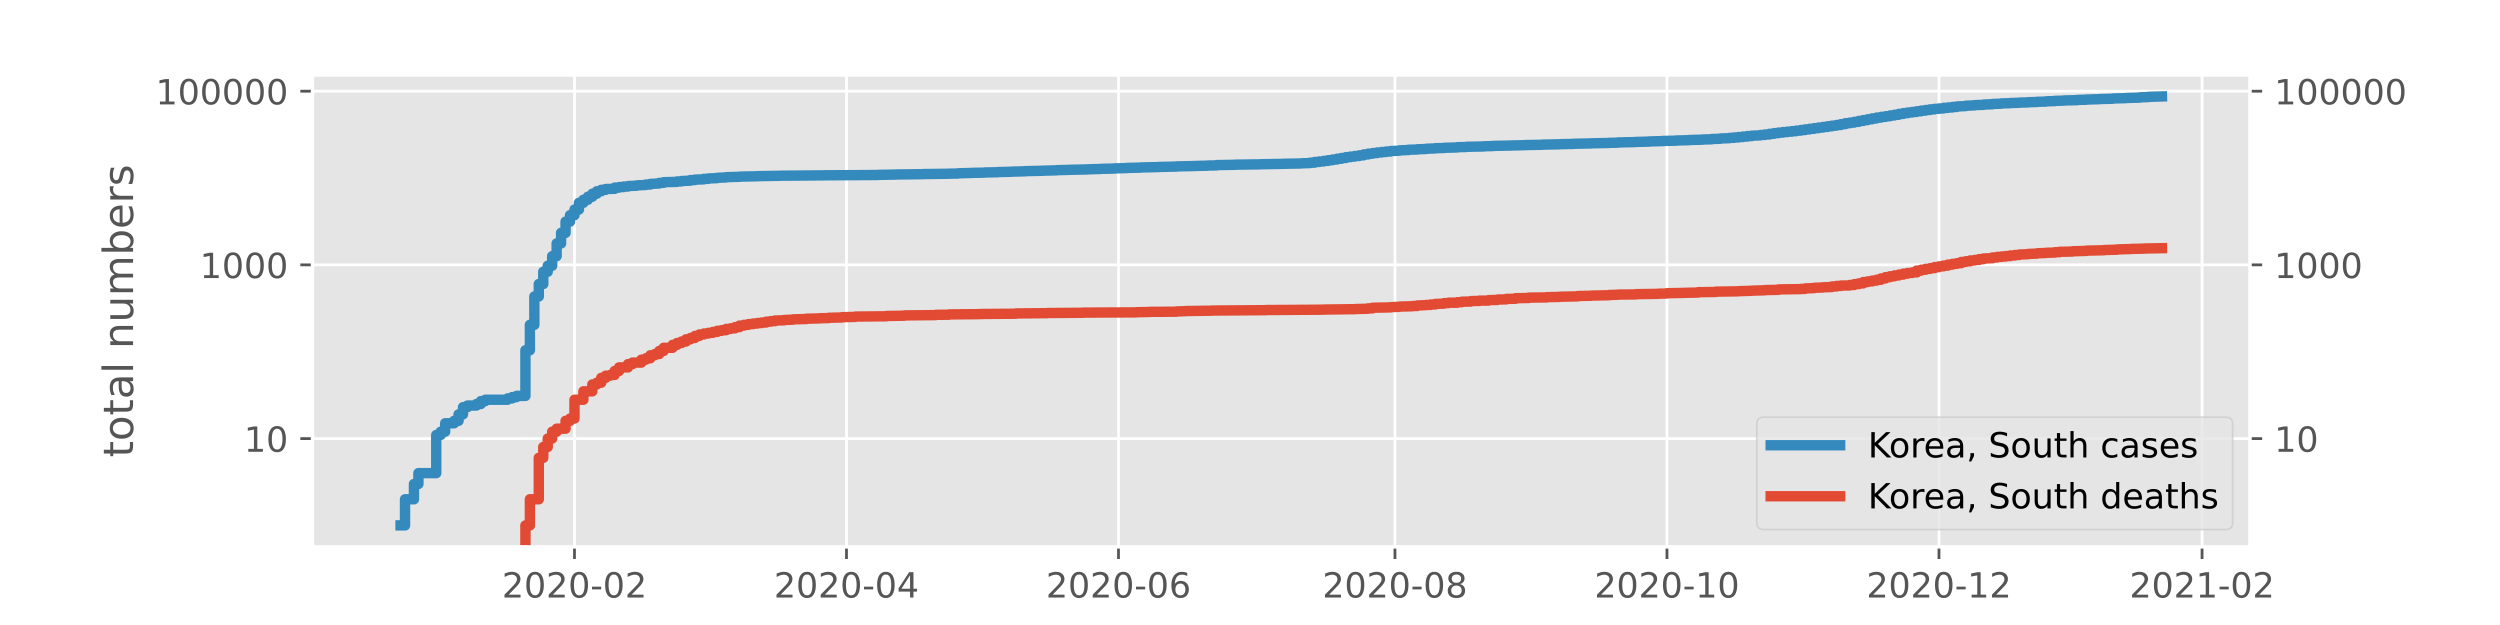
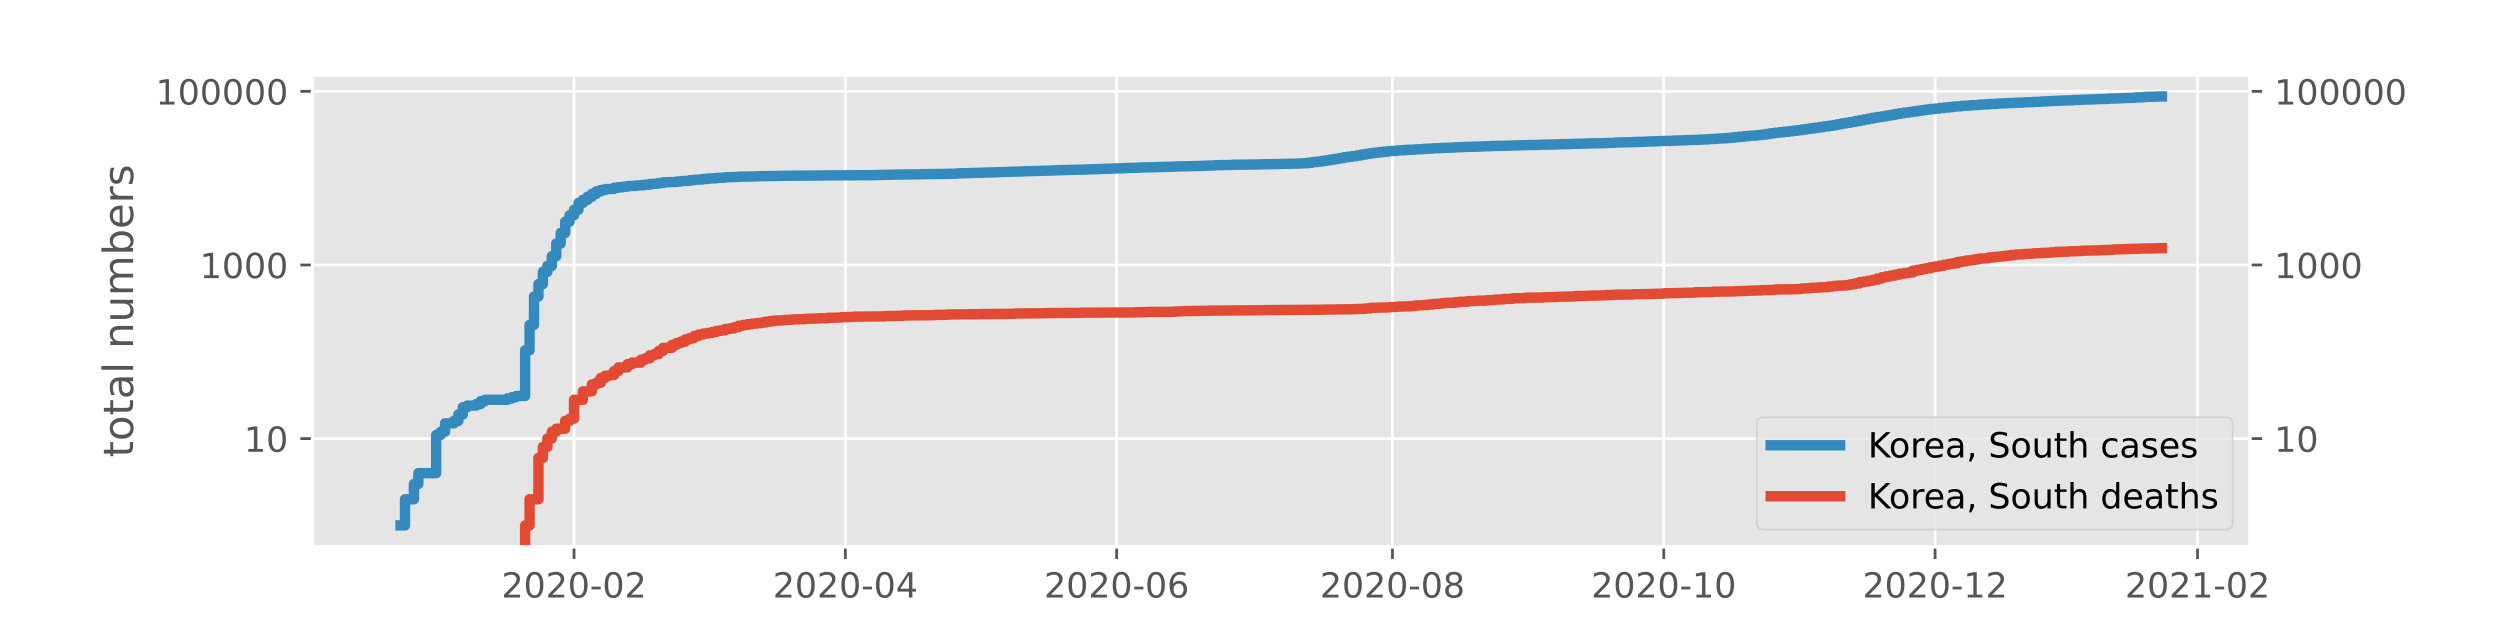
<svg xmlns="http://www.w3.org/2000/svg" xmlns:xlink="http://www.w3.org/1999/xlink" height="180pt" version="1.1" viewBox="0 0 720 180" width="720pt">
  <defs>
    <style type="text/css">*{stroke-linecap:butt;stroke-linejoin:round;}</style>
  </defs>
  <g id="figure_1">
    <g id="patch_1">
      <path d="M 0 180  L 720 180  L 720 0  L 0 0  z " style="fill:#ffffff;" />
    </g>
    <g id="axes_1">
      <g id="patch_2">
        <path d="M 90 157.5  L 648 157.5  L 648 21.6  L 90 21.6  z " style="fill:#e5e5e5;" />
      </g>
      <g id="matplotlib.axis_1">
        <g id="xtick_1">
          <g id="line2d_1">
-             <path clip-path="url(#p8176006a93)" d="M 165.449 157.5  L 165.449 21.6  " style="fill:none;stroke:#ffffff;stroke-linecap:square;stroke-width:0.8;" />
+             <path clip-path="url(#p81d8096152)" d="M 165.322 157.5  L 165.322 21.6  " style="fill:none;stroke:#ffffff;stroke-linecap:square;stroke-width:0.8;" />
          </g>
          <g id="line2d_2">
            <defs>
-               <path d="M 0 0  L 0 3.5  " id="m8efa2e7a7b" style="stroke:#555555;stroke-width:0.8;" />
+               <path d="M 0 0  L 0 3.5  " id="m64d05ae2a6" style="stroke:#555555;stroke-width:0.8;" />
            </defs>
            <g>
-               <use style="fill:#555555;stroke:#555555;stroke-width:0.8;" x="165.449" xlink:href="#m8efa2e7a7b" y="157.5" />
+               <use style="fill:#555555;stroke:#555555;stroke-width:0.8;" x="165.322" xlink:href="#m64d05ae2a6" y="157.5" />
            </g>
          </g>
          <g id="text_1">
-             <text style="fill:#555555;font-family:DejaVu Sans;font-size:10px;font-stretch:normal;font-style:normal;font-weight:normal;text-anchor:middle;" transform="rotate(-0, 165.4488, 172.0984)" x="165.449" y="172.098">2020-02</text>
+             <text style="fill:#555555;font-family:DejaVu Sans;font-size:10px;font-stretch:normal;font-style:normal;font-weight:normal;text-anchor:middle;" transform="rotate(-0, 165.3223, 172.0984)" x="165.322" y="172.098">2020-02</text>
          </g>
        </g>
        <g id="xtick_2">
          <g id="line2d_3">
-             <path clip-path="url(#p8176006a93)" d="M 243.787 157.5  L 243.787 21.6  " style="fill:none;stroke:#ffffff;stroke-linecap:square;stroke-width:0.8;" />
+             <path clip-path="url(#p81d8096152)" d="M 243.463 157.5  L 243.463 21.6  " style="fill:none;stroke:#ffffff;stroke-linecap:square;stroke-width:0.8;" />
          </g>
          <g id="line2d_4">
            <g>
-               <use style="fill:#555555;stroke:#555555;stroke-width:0.8;" x="243.787" xlink:href="#m8efa2e7a7b" y="157.5" />
+               <use style="fill:#555555;stroke:#555555;stroke-width:0.8;" x="243.463" xlink:href="#m64d05ae2a6" y="157.5" />
            </g>
          </g>
          <g id="text_2">
-             <text style="fill:#555555;font-family:DejaVu Sans;font-size:10px;font-stretch:normal;font-style:normal;font-weight:normal;text-anchor:middle;" transform="rotate(-0, 243.7871, 172.0984)" x="243.787" y="172.098">2020-04</text>
+             <text style="fill:#555555;font-family:DejaVu Sans;font-size:10px;font-stretch:normal;font-style:normal;font-weight:normal;text-anchor:middle;" transform="rotate(-0, 243.4628, 172.0984)" x="243.463" y="172.098">2020-04</text>
          </g>
        </g>
        <g id="xtick_3">
          <g id="line2d_5">
-             <path clip-path="url(#p8176006a93)" d="M 322.125 157.5  L 322.125 21.6  " style="fill:none;stroke:#ffffff;stroke-linecap:square;stroke-width:0.8;" />
+             <path clip-path="url(#p81d8096152)" d="M 321.603 157.5  L 321.603 21.6  " style="fill:none;stroke:#ffffff;stroke-linecap:square;stroke-width:0.8;" />
          </g>
          <g id="line2d_6">
            <g>
-               <use style="fill:#555555;stroke:#555555;stroke-width:0.8;" x="322.125" xlink:href="#m8efa2e7a7b" y="157.5" />
+               <use style="fill:#555555;stroke:#555555;stroke-width:0.8;" x="321.603" xlink:href="#m64d05ae2a6" y="157.5" />
            </g>
          </g>
          <g id="text_3">
-             <text style="fill:#555555;font-family:DejaVu Sans;font-size:10px;font-stretch:normal;font-style:normal;font-weight:normal;text-anchor:middle;" transform="rotate(-0, 322.1254, 172.0984)" x="322.125" y="172.098">2020-06</text>
+             <text style="fill:#555555;font-family:DejaVu Sans;font-size:10px;font-stretch:normal;font-style:normal;font-weight:normal;text-anchor:middle;" transform="rotate(-0, 321.6033, 172.0984)" x="321.603" y="172.098">2020-06</text>
          </g>
        </g>
        <g id="xtick_4">
          <g id="line2d_7">
-             <path clip-path="url(#p8176006a93)" d="M 401.748 157.5  L 401.748 21.6  " style="fill:none;stroke:#ffffff;stroke-linecap:square;stroke-width:0.8;" />
+             <path clip-path="url(#p81d8096152)" d="M 401.025 157.5  L 401.025 21.6  " style="fill:none;stroke:#ffffff;stroke-linecap:square;stroke-width:0.8;" />
          </g>
          <g id="line2d_8">
            <g>
-               <use style="fill:#555555;stroke:#555555;stroke-width:0.8;" x="401.748" xlink:href="#m8efa2e7a7b" y="157.5" />
+               <use style="fill:#555555;stroke:#555555;stroke-width:0.8;" x="401.025" xlink:href="#m64d05ae2a6" y="157.5" />
            </g>
          </g>
          <g id="text_4">
-             <text style="fill:#555555;font-family:DejaVu Sans;font-size:10px;font-stretch:normal;font-style:normal;font-weight:normal;text-anchor:middle;" transform="rotate(-0, 401.748, 172.0984)" x="401.748" y="172.098">2020-08</text>
+             <text style="fill:#555555;font-family:DejaVu Sans;font-size:10px;font-stretch:normal;font-style:normal;font-weight:normal;text-anchor:middle;" transform="rotate(-0, 401.0248, 172.0984)" x="401.025" y="172.098">2020-08</text>
          </g>
        </g>
        <g id="xtick_5">
          <g id="line2d_9">
-             <path clip-path="url(#p8176006a93)" d="M 480.086 157.5  L 480.086 21.6  " style="fill:none;stroke:#ffffff;stroke-linecap:square;stroke-width:0.8;" />
+             <path clip-path="url(#p81d8096152)" d="M 479.165 157.5  L 479.165 21.6  " style="fill:none;stroke:#ffffff;stroke-linecap:square;stroke-width:0.8;" />
          </g>
          <g id="line2d_10">
            <g>
-               <use style="fill:#555555;stroke:#555555;stroke-width:0.8;" x="480.086" xlink:href="#m8efa2e7a7b" y="157.5" />
+               <use style="fill:#555555;stroke:#555555;stroke-width:0.8;" x="479.165" xlink:href="#m64d05ae2a6" y="157.5" />
            </g>
          </g>
          <g id="text_5">
-             <text style="fill:#555555;font-family:DejaVu Sans;font-size:10px;font-stretch:normal;font-style:normal;font-weight:normal;text-anchor:middle;" transform="rotate(-0, 480.0863, 172.0984)" x="480.086" y="172.098">2020-10</text>
+             <text style="fill:#555555;font-family:DejaVu Sans;font-size:10px;font-stretch:normal;font-style:normal;font-weight:normal;text-anchor:middle;" transform="rotate(-0, 479.1653, 172.0984)" x="479.165" y="172.098">2020-10</text>
          </g>
        </g>
        <g id="xtick_6">
          <g id="line2d_11">
-             <path clip-path="url(#p8176006a93)" d="M 558.425 157.5  L 558.425 21.6  " style="fill:none;stroke:#ffffff;stroke-linecap:square;stroke-width:0.8;" />
+             <path clip-path="url(#p81d8096152)" d="M 557.306 157.5  L 557.306 21.6  " style="fill:none;stroke:#ffffff;stroke-linecap:square;stroke-width:0.8;" />
          </g>
          <g id="line2d_12">
            <g>
-               <use style="fill:#555555;stroke:#555555;stroke-width:0.8;" x="558.425" xlink:href="#m8efa2e7a7b" y="157.5" />
+               <use style="fill:#555555;stroke:#555555;stroke-width:0.8;" x="557.306" xlink:href="#m64d05ae2a6" y="157.5" />
            </g>
          </g>
          <g id="text_6">
-             <text style="fill:#555555;font-family:DejaVu Sans;font-size:10px;font-stretch:normal;font-style:normal;font-weight:normal;text-anchor:middle;" transform="rotate(-0, 558.4246, 172.0984)" x="558.425" y="172.098">2020-12</text>
+             <text style="fill:#555555;font-family:DejaVu Sans;font-size:10px;font-stretch:normal;font-style:normal;font-weight:normal;text-anchor:middle;" transform="rotate(-0, 557.3058, 172.0984)" x="557.306" y="172.098">2020-12</text>
          </g>
        </g>
        <g id="xtick_7">
          <g id="line2d_13">
-             <path clip-path="url(#p8176006a93)" d="M 634.194 157.5  L 634.194 21.6  " style="fill:none;stroke:#ffffff;stroke-linecap:square;stroke-width:0.8;" />
+             <path clip-path="url(#p81d8096152)" d="M 632.884 157.5  L 632.884 21.6  " style="fill:none;stroke:#ffffff;stroke-linecap:square;stroke-width:0.8;" />
          </g>
          <g id="line2d_14">
            <g>
-               <use style="fill:#555555;stroke:#555555;stroke-width:0.8;" x="634.194" xlink:href="#m8efa2e7a7b" y="157.5" />
+               <use style="fill:#555555;stroke:#555555;stroke-width:0.8;" x="632.884" xlink:href="#m64d05ae2a6" y="157.5" />
            </g>
          </g>
          <g id="text_7">
-             <text style="fill:#555555;font-family:DejaVu Sans;font-size:10px;font-stretch:normal;font-style:normal;font-weight:normal;text-anchor:middle;" transform="rotate(-0, 634.1945, 172.0984)" x="634.194" y="172.098">2021-02</text>
+             <text style="fill:#555555;font-family:DejaVu Sans;font-size:10px;font-stretch:normal;font-style:normal;font-weight:normal;text-anchor:middle;" transform="rotate(-0, 632.8843, 172.0984)" x="632.884" y="172.098">2021-02</text>
          </g>
        </g>
      </g>
      <g id="matplotlib.axis_2">
        <g id="ytick_1">
          <g id="line2d_15">
-             <path clip-path="url(#p8176006a93)" d="M 90 126.311  L 648 126.311  " style="fill:none;stroke:#ffffff;stroke-linecap:square;stroke-width:0.8;" />
+             <path clip-path="url(#p81d8096152)" d="M 90 126.319  L 648 126.319  " style="fill:none;stroke:#ffffff;stroke-linecap:square;stroke-width:0.8;" />
          </g>
          <g id="line2d_16">
            <defs>
-               <path d="M 0 0  L -3.5 0  " id="m5a91d5b892" style="stroke:#555555;stroke-width:0.8;" />
+               <path d="M 0 0  L -3.5 0  " id="mdc4ad5db5c" style="stroke:#555555;stroke-width:0.8;" />
            </defs>
            <g>
-               <use style="fill:#555555;stroke:#555555;stroke-width:0.8;" x="90" xlink:href="#m5a91d5b892" y="126.311" />
+               <use style="fill:#555555;stroke:#555555;stroke-width:0.8;" x="90" xlink:href="#mdc4ad5db5c" y="126.319" />
            </g>
          </g>
          <g id="line2d_17">
            <defs>
-               <path d="M 0 0  L 3.5 0  " id="m1393b24b00" style="stroke:#555555;stroke-width:0.8;" />
+               <path d="M 0 0  L 3.5 0  " id="mc5c2c032c7" style="stroke:#555555;stroke-width:0.8;" />
            </defs>
            <g>
-               <use style="fill:#555555;stroke:#555555;stroke-width:0.8;" x="648" xlink:href="#m1393b24b00" y="126.311" />
+               <use style="fill:#555555;stroke:#555555;stroke-width:0.8;" x="648" xlink:href="#mc5c2c032c7" y="126.319" />
            </g>
          </g>
          <g id="text_8">
-             <text style="fill:#555555;font-family:DejaVu Sans;font-size:10px;font-stretch:normal;font-style:normal;font-weight:normal;text-anchor:end;" transform="rotate(-0, 83, 130.1101)" x="83" y="130.11">10</text>
+             <text style="fill:#555555;font-family:DejaVu Sans;font-size:10px;font-stretch:normal;font-style:normal;font-weight:normal;text-anchor:end;" transform="rotate(-0, 83, 130.1185)" x="83" y="130.118">10</text>
          </g>
          <g id="text_9">
-             <text style="fill:#555555;font-family:DejaVu Sans;font-size:10px;font-stretch:normal;font-style:normal;font-weight:normal;text-anchor:start;" transform="rotate(-0, 655, 130.1101)" x="655" y="130.11">10</text>
+             <text style="fill:#555555;font-family:DejaVu Sans;font-size:10px;font-stretch:normal;font-style:normal;font-weight:normal;text-anchor:start;" transform="rotate(-0, 655, 130.1185)" x="655" y="130.118">10</text>
          </g>
        </g>
        <g id="ytick_2">
          <g id="line2d_18">
-             <path clip-path="url(#p8176006a93)" d="M 90 76.287  L 648 76.287  " style="fill:none;stroke:#ffffff;stroke-linecap:square;stroke-width:0.8;" />
+             <path clip-path="url(#p81d8096152)" d="M 90 76.312  L 648 76.312  " style="fill:none;stroke:#ffffff;stroke-linecap:square;stroke-width:0.8;" />
          </g>
          <g id="line2d_19">
            <g>
-               <use style="fill:#555555;stroke:#555555;stroke-width:0.8;" x="90" xlink:href="#m5a91d5b892" y="76.287" />
+               <use style="fill:#555555;stroke:#555555;stroke-width:0.8;" x="90" xlink:href="#mdc4ad5db5c" y="76.312" />
            </g>
          </g>
          <g id="line2d_20">
            <g>
-               <use style="fill:#555555;stroke:#555555;stroke-width:0.8;" x="648" xlink:href="#m1393b24b00" y="76.287" />
+               <use style="fill:#555555;stroke:#555555;stroke-width:0.8;" x="648" xlink:href="#mc5c2c032c7" y="76.312" />
            </g>
          </g>
          <g id="text_10">
-             <text style="fill:#555555;font-family:DejaVu Sans;font-size:10px;font-stretch:normal;font-style:normal;font-weight:normal;text-anchor:end;" transform="rotate(-0, 83, 80.08643)" x="83" y="80.086">1000</text>
+             <text style="fill:#555555;font-family:DejaVu Sans;font-size:10px;font-stretch:normal;font-style:normal;font-weight:normal;text-anchor:end;" transform="rotate(-0, 83, 80.11155)" x="83" y="80.112">1000</text>
          </g>
          <g id="text_11">
-             <text style="fill:#555555;font-family:DejaVu Sans;font-size:10px;font-stretch:normal;font-style:normal;font-weight:normal;text-anchor:start;" transform="rotate(-0, 655, 80.08643)" x="655" y="80.086">1000</text>
+             <text style="fill:#555555;font-family:DejaVu Sans;font-size:10px;font-stretch:normal;font-style:normal;font-weight:normal;text-anchor:start;" transform="rotate(-0, 655, 80.11155)" x="655" y="80.112">1000</text>
          </g>
        </g>
        <g id="ytick_3">
          <g id="line2d_21">
-             <path clip-path="url(#p8176006a93)" d="M 90 26.264  L 648 26.264  " style="fill:none;stroke:#ffffff;stroke-linecap:square;stroke-width:0.8;" />
+             <path clip-path="url(#p81d8096152)" d="M 90 26.305  L 648 26.305  " style="fill:none;stroke:#ffffff;stroke-linecap:square;stroke-width:0.8;" />
          </g>
          <g id="line2d_22">
            <g>
-               <use style="fill:#555555;stroke:#555555;stroke-width:0.8;" x="90" xlink:href="#m5a91d5b892" y="26.264" />
+               <use style="fill:#555555;stroke:#555555;stroke-width:0.8;" x="90" xlink:href="#mdc4ad5db5c" y="26.305" />
            </g>
          </g>
          <g id="line2d_23">
            <g>
-               <use style="fill:#555555;stroke:#555555;stroke-width:0.8;" x="648" xlink:href="#m1393b24b00" y="26.264" />
+               <use style="fill:#555555;stroke:#555555;stroke-width:0.8;" x="648" xlink:href="#mc5c2c032c7" y="26.305" />
            </g>
          </g>
          <g id="text_12">
-             <text style="fill:#555555;font-family:DejaVu Sans;font-size:10px;font-stretch:normal;font-style:normal;font-weight:normal;text-anchor:end;" transform="rotate(-0, 83, 30.06276)" x="83" y="30.063">100000</text>
+             <text style="fill:#555555;font-family:DejaVu Sans;font-size:10px;font-stretch:normal;font-style:normal;font-weight:normal;text-anchor:end;" transform="rotate(-0, 83, 30.10463)" x="83" y="30.105">100000</text>
          </g>
          <g id="text_13">
-             <text style="fill:#555555;font-family:DejaVu Sans;font-size:10px;font-stretch:normal;font-style:normal;font-weight:normal;text-anchor:start;" transform="rotate(-0, 655, 30.06276)" x="655" y="30.063">100000</text>
+             <text style="fill:#555555;font-family:DejaVu Sans;font-size:10px;font-stretch:normal;font-style:normal;font-weight:normal;text-anchor:start;" transform="rotate(-0, 655, 30.10463)" x="655" y="30.105">100000</text>
          </g>
        </g>
        <g id="text_14">
          <text style="fill:#555555;font-family:DejaVu Sans;font-size:12px;font-stretch:normal;font-style:normal;font-weight:normal;text-anchor:middle;" transform="rotate(-90, 38.32937, 89.55)" x="38.329" y="89.55">total numbers</text>
        </g>
      </g>
      <g id="line2d_24">
-         <path clip-path="url(#p8176006a93)" d="M 115.364 151.323  L 116.648 151.323  L 116.648 143.793  L 119.216 143.793  L 119.216 139.389  L 120.501 139.389  L 120.501 136.264  L 125.638 136.264  L 125.638 125.276  L 126.922 125.276  L 126.922 124.33  L 128.206 124.33  L 128.206 121.907  L 130.774 121.907  L 130.774 121.205  L 132.059 121.205  L 132.059 119.339  L 133.343 119.339  L 133.343 117.263  L 134.627 117.263  L 134.627 116.801  L 137.196 116.801  L 137.196 116.358  L 138.48 116.358  L 138.48 115.522  L 139.764 115.522  L 139.764 115.127  L 146.185 115.127  L 146.185 114.745  L 147.47 114.745  L 147.47 114.377  L 148.754 114.377  L 148.754 114.021  L 151.322 114.021  L 151.322 100.873  L 152.606 100.873  L 152.606 93.555  L 153.891 93.555  L 153.891 85.379  L 155.175 85.379  L 155.175 81.8  L 156.459 81.8  L 156.459 78.272  L 157.743 78.272  L 157.743 76.54  L 159.028 76.54  L 159.028 73.768  L 160.312 73.768  L 160.312 70.11  L 161.596 70.11  L 161.596 67.066  L 162.88 67.066  L 162.88 63.824  L 164.165 63.824  L 164.165 61.97  L 165.449 61.97  L 165.449 60.355  L 166.733 60.355  L 166.733 58.408  L 168.017 58.408  L 168.017 57.533  L 169.301 57.533  L 169.301 56.666  L 170.586 56.666  L 170.586 55.8  L 171.87 55.8  L 171.87 55.086  L 173.154 55.086  L 173.154 54.673  L 174.438 54.673  L 174.438 54.432  L 177.007 54.382  L 177.007 54.037  L 178.291 54.037  L 178.291 53.879  L 179.575 53.879  L 179.575 53.728  L 180.86 53.728  L 180.86 53.583  L 183.428 53.482  L 183.428 53.383  L 185.997 53.273  L 185.997 53.152  L 187.281 53.152  L 187.281 52.958  L 189.849 52.848  L 189.849 52.665  L 191.133 52.665  L 191.133 52.467  L 194.986 52.375  L 194.986 52.256  L 196.27 52.256  L 196.27 52.133  L 198.839 52.026  L 198.839 51.858  L 200.123 51.858  L 200.123 51.738  L 202.692 51.65  L 202.692 51.51  L 203.976 51.51  L 203.976 51.399  L 206.544 51.301  L 206.544 51.208  L 209.113 51.107  L 209.113 51.021  L 212.965 50.922  L 212.965 50.866  L 218.102 50.766  L 218.102 50.733  L 224.524 50.629  L 224.524 50.607  L 237.366 50.502  L 237.366 50.488  L 252.777 50.399  L 252.777 50.365  L 257.914 50.278  L 257.914 50.249  L 265.619 50.163  L 265.619 50.132  L 273.325 50.039  L 273.325 50.02  L 275.893 49.981  L 275.893 49.906  L 279.746 49.813  L 279.746 49.787  L 283.598 49.719  L 283.598 49.673  L 287.451 49.6  L 287.451 49.552  L 291.304 49.465  L 291.304 49.43  L 295.157 49.343  L 295.157 49.292  L 300.293 49.186  L 300.293 49.155  L 304.146 49.065  L 304.146 49.021  L 307.999 48.92  L 307.999 48.905  L 313.136 48.797  L 313.136 48.763  L 316.988 48.666  L 316.988 48.63  L 320.841 48.552  L 320.841 48.506  L 324.694 48.4  L 324.694 48.35  L 328.547 48.275  L 328.547 48.223  L 333.684 48.118  L 333.684 48.082  L 338.82 47.975  L 338.82 47.926  L 343.957 47.82  L 343.957 47.8  L 347.81 47.715  L 347.81 47.669  L 350.379 47.637  L 350.379 47.549  L 355.516 47.464  L 355.516 47.427  L 363.221 47.323  L 363.221 47.297  L 369.642 47.193  L 369.642 47.166  L 374.779 47.08  L 374.779 47.039  L 377.348 46.963  L 377.348 46.843  L 378.632 46.843  L 378.632 46.643  L 379.916 46.643  L 379.916 46.504  L 381.2 46.504  L 381.2 46.333  L 382.484 46.333  L 382.484 46.131  L 383.769 46.131  L 383.769 45.938  L 385.053 45.938  L 385.053 45.724  L 386.337 45.724  L 386.337 45.51  L 387.621 45.51  L 387.621 45.259  L 388.906 45.259  L 388.906 45.095  L 390.19 45.095  L 390.19 44.924  L 391.474 44.924  L 391.474 44.732  L 392.758 44.732  L 392.758 44.473  L 394.043 44.473  L 394.043 44.259  L 395.327 44.259  L 395.327 44.077  L 396.611 44.077  L 396.611 43.911  L 397.895 43.911  L 397.895 43.775  L 399.18 43.775  L 399.18 43.648  L 400.464 43.648  L 400.464 43.505  L 403.032 43.402  L 403.032 43.298  L 405.601 43.211  L 405.601 43.125  L 408.169 43.064  L 408.169 42.995  L 410.738 42.916  L 410.738 42.838  L 413.306 42.751  L 413.306 42.684  L 415.875 42.624  L 415.875 42.571  L 419.727 42.465  L 419.727 42.391  L 422.296 42.331  L 422.296 42.279  L 427.433 42.178  L 427.433 42.126  L 430.001 42.068  L 430.001 42.015  L 435.138 41.92  L 435.138 41.903  L 438.991 41.816  L 438.991 41.787  L 444.128 41.692  L 444.128 41.658  L 449.265 41.552  L 449.265 41.52  L 453.117 41.452  L 453.117 41.407  L 458.254 41.307  L 458.254 41.275  L 463.391 41.178  L 463.391 41.139  L 465.96 41.089  L 465.96 41.023  L 471.097 40.915  L 471.097 40.878  L 474.949 40.783  L 474.949 40.736  L 478.802 40.634  L 478.802 40.595  L 482.655 40.516  L 482.655 40.466  L 486.507 40.373  L 486.507 40.316  L 490.36 40.227  L 490.36 40.169  L 492.929 40.114  L 492.929 40.04  L 495.497 39.961  L 495.497 39.881  L 498.066 39.797  L 498.066 39.711  L 499.35 39.711  L 499.35 39.594  L 500.634 39.594  L 500.634 39.468  L 501.918 39.468  L 501.918 39.336  L 503.203 39.336  L 503.203 39.197  L 504.487 39.197  L 504.487 39.079  L 507.055 38.984  L 507.055 38.863  L 508.339 38.863  L 508.339 38.731  L 509.624 38.731  L 509.624 38.533  L 510.908 38.533  L 510.908 38.344  L 512.192 38.344  L 512.192 38.184  L 513.476 38.184  L 513.476 38.038  L 514.761 38.038  L 514.761 37.918  L 516.045 37.918  L 516.045 37.776  L 517.329 37.776  L 517.329 37.617  L 518.613 37.617  L 518.613 37.451  L 519.898 37.451  L 519.898 37.262  L 521.182 37.262  L 521.182 37.089  L 522.466 37.089  L 522.466 36.904  L 523.75 36.904  L 523.75 36.728  L 525.035 36.728  L 525.035 36.56  L 526.319 36.56  L 526.319 36.372  L 527.603 36.372  L 527.603 36.19  L 528.887 36.19  L 528.887 36.005  L 530.171 36.005  L 530.171 35.755  L 531.456 35.755  L 531.456 35.49  L 532.74 35.49  L 532.74 35.31  L 534.024 35.31  L 534.024 35.092  L 535.308 35.092  L 535.308 34.831  L 536.593 34.831  L 536.593 34.592  L 537.877 34.592  L 537.877 34.347  L 539.161 34.347  L 539.161 34.108  L 540.445 34.108  L 540.445 33.866  L 541.73 33.866  L 541.73 33.665  L 543.014 33.665  L 543.014 33.48  L 544.298 33.48  L 544.298 33.253  L 545.582 33.253  L 545.582 33.051  L 546.867 33.051  L 546.867 32.803  L 548.151 32.803  L 548.151 32.581  L 549.435 32.581  L 549.435 32.394  L 550.719 32.394  L 550.719 32.241  L 552.003 32.241  L 552.003 32.046  L 553.288 32.046  L 553.288 31.854  L 554.572 31.854  L 554.572 31.679  L 555.856 31.679  L 555.856 31.497  L 557.14 31.497  L 557.14 31.353  L 558.425 31.353  L 558.425 31.24  L 559.709 31.24  L 559.709 31.067  L 560.993 31.067  L 560.993 30.946  L 562.277 30.946  L 562.277 30.807  L 563.562 30.807  L 563.562 30.665  L 566.13 30.556  L 566.13 30.453  L 568.699 30.347  L 568.699 30.276  L 571.267 30.192  L 571.267 30.105  L 573.835 30.026  L 573.835 29.947  L 576.404 29.859  L 576.404 29.781  L 578.972 29.722  L 578.972 29.665  L 581.541 29.605  L 581.541 29.546  L 584.109 29.496  L 584.109 29.433  L 586.678 29.376  L 586.678 29.313  L 589.246 29.262  L 589.246 29.183  L 591.815 29.113  L 591.815 29.047  L 594.383 28.983  L 594.383 28.934  L 598.236 28.846  L 598.236 28.781  L 600.804 28.72  L 600.804 28.67  L 604.657 28.566  L 604.657 28.528  L 608.51 28.428  L 608.51 28.362  L 612.362 28.262  L 612.362 28.219  L 616.215 28.116  L 616.215 28.036  L 618.784 27.957  L 618.784 27.886  L 622.636 27.777  L 622.636 27.777  " style="fill:none;stroke:#348abd;stroke-linecap:square;stroke-width:3;" />
+         <path clip-path="url(#p81d8096152)" d="M 115.364 151.323  L 116.645 151.323  L 116.645 143.796  L 119.207 143.796  L 119.207 139.393  L 120.488 139.393  L 120.488 136.269  L 125.612 136.269  L 125.612 125.284  L 126.893 125.284  L 126.893 124.339  L 128.174 124.339  L 128.174 121.916  L 130.736 121.916  L 130.736 121.216  L 132.017 121.216  L 132.017 119.349  L 133.298 119.349  L 133.298 117.275  L 134.579 117.275  L 134.579 116.813  L 137.14 116.813  L 137.14 116.369  L 138.421 116.369  L 138.421 115.534  L 139.702 115.534  L 139.702 115.139  L 146.107 115.139  L 146.107 114.758  L 147.388 114.758  L 147.388 114.39  L 148.669 114.39  L 148.669 114.034  L 151.231 114.034  L 151.231 100.89  L 152.512 100.89  L 152.512 93.574  L 153.793 93.574  L 153.793 85.401  L 155.074 85.401  L 155.074 81.823  L 156.355 81.823  L 156.355 78.296  L 157.636 78.296  L 157.636 76.565  L 158.917 76.565  L 158.917 73.794  L 160.198 73.794  L 160.198 70.137  L 161.479 70.137  L 161.479 67.095  L 162.76 67.095  L 162.76 63.853  L 164.041 63.853  L 164.041 62  L 165.322 62  L 165.322 60.385  L 166.603 60.385  L 166.603 58.439  L 167.884 58.439  L 167.884 57.564  L 169.165 57.564  L 169.165 56.698  L 170.446 56.698  L 170.446 55.832  L 171.727 55.832  L 171.727 55.119  L 173.008 55.119  L 173.008 54.705  L 174.289 54.705  L 174.289 54.465  L 176.851 54.414  L 176.851 54.07  L 178.132 54.07  L 178.132 53.911  L 179.413 53.911  L 179.413 53.761  L 180.694 53.761  L 180.694 53.616  L 183.256 53.514  L 183.256 53.416  L 185.818 53.306  L 185.818 53.185  L 187.099 53.185  L 187.099 52.991  L 189.661 52.881  L 189.661 52.698  L 190.942 52.698  L 190.942 52.5  L 194.785 52.408  L 194.785 52.289  L 196.066 52.289  L 196.066 52.166  L 198.628 52.06  L 198.628 51.891  L 199.909 51.891  L 199.909 51.771  L 202.471 51.683  L 202.471 51.544  L 203.752 51.544  L 203.752 51.432  L 206.314 51.335  L 206.314 51.242  L 208.876 51.141  L 208.876 51.055  L 212.719 50.955  L 212.719 50.9  L 217.843 50.8  L 217.843 50.767  L 224.248 50.663  L 224.248 50.64  L 237.058 50.536  L 237.058 50.522  L 252.43 50.433  L 252.43 50.399  L 257.554 50.311  L 257.554 50.283  L 265.24 50.197  L 265.24 50.166  L 272.926 50.072  L 272.926 50.054  L 275.488 50.015  L 275.488 49.94  L 279.331 49.847  L 279.331 49.821  L 283.174 49.753  L 283.174 49.707  L 287.017 49.634  L 287.017 49.586  L 290.86 49.499  L 290.86 49.464  L 294.702 49.377  L 294.702 49.326  L 299.826 49.22  L 299.826 49.19  L 303.669 49.099  L 303.669 49.056  L 307.512 48.955  L 307.512 48.94  L 312.636 48.831  L 312.636 48.798  L 316.479 48.701  L 316.479 48.665  L 320.322 48.586  L 320.322 48.54  L 324.165 48.435  L 324.165 48.384  L 328.008 48.31  L 328.008 48.258  L 333.132 48.153  L 333.132 48.117  L 338.256 48.009  L 338.256 47.96  L 343.38 47.855  L 343.38 47.834  L 347.223 47.749  L 347.223 47.703  L 349.785 47.671  L 349.785 47.584  L 354.909 47.499  L 354.909 47.462  L 362.595 47.358  L 362.595 47.332  L 369 47.228  L 369 47.201  L 374.124 47.115  L 374.124 47.074  L 376.686 46.998  L 376.686 46.878  L 377.967 46.878  L 377.967 46.678  L 379.248 46.678  L 379.248 46.539  L 380.529 46.539  L 380.529 46.369  L 381.81 46.369  L 381.81 46.166  L 383.091 46.166  L 383.091 45.973  L 384.372 45.973  L 384.372 45.76  L 385.653 45.76  L 385.653 45.546  L 386.934 45.546  L 386.934 45.295  L 388.215 45.295  L 388.215 45.13  L 389.496 45.13  L 389.496 44.959  L 390.777 44.959  L 390.777 44.767  L 392.058 44.767  L 392.058 44.508  L 393.339 44.508  L 393.339 44.295  L 394.62 44.295  L 394.62 44.113  L 395.901 44.113  L 395.901 43.947  L 397.182 43.947  L 397.182 43.811  L 398.463 43.811  L 398.463 43.684  L 399.744 43.684  L 399.744 43.541  L 402.306 43.438  L 402.306 43.334  L 404.868 43.247  L 404.868 43.161  L 407.43 43.1  L 407.43 43.031  L 409.992 42.952  L 409.992 42.875  L 412.554 42.787  L 412.554 42.72  L 415.116 42.661  L 415.116 42.607  L 418.959 42.501  L 418.959 42.428  L 421.521 42.367  L 421.521 42.315  L 426.645 42.214  L 426.645 42.163  L 429.207 42.105  L 429.207 42.052  L 434.331 41.957  L 434.331 41.939  L 438.174 41.853  L 438.174 41.824  L 443.298 41.728  L 443.298 41.695  L 448.421 41.589  L 448.421 41.557  L 452.264 41.489  L 452.264 41.444  L 457.388 41.344  L 457.388 41.312  L 462.512 41.215  L 462.512 41.176  L 465.074 41.126  L 465.074 41.06  L 470.198 40.952  L 470.198 40.915  L 474.041 40.821  L 474.041 40.773  L 477.884 40.671  L 477.884 40.632  L 481.727 40.553  L 481.727 40.503  L 485.57 40.41  L 485.57 40.353  L 489.413 40.264  L 489.413 40.207  L 491.975 40.151  L 491.975 40.077  L 494.537 39.998  L 494.537 39.919  L 497.099 39.834  L 497.099 39.748  L 498.38 39.748  L 498.38 39.631  L 499.661 39.631  L 499.661 39.505  L 500.942 39.505  L 500.942 39.373  L 502.223 39.373  L 502.223 39.234  L 503.504 39.234  L 503.504 39.117  L 506.066 39.022  L 506.066 38.9  L 507.347 38.9  L 507.347 38.769  L 508.628 38.769  L 508.628 38.571  L 509.909 38.571  L 509.909 38.381  L 511.19 38.381  L 511.19 38.222  L 512.471 38.222  L 512.471 38.076  L 513.752 38.076  L 513.752 37.956  L 515.033 37.956  L 515.033 37.814  L 516.314 37.814  L 516.314 37.655  L 517.595 37.655  L 517.595 37.489  L 518.876 37.489  L 518.876 37.3  L 520.157 37.3  L 520.157 37.127  L 521.438 37.127  L 521.438 36.943  L 522.719 36.943  L 522.719 36.766  L 524 36.766  L 524 36.599  L 525.281 36.599  L 525.281 36.411  L 526.562 36.411  L 526.562 36.229  L 527.843 36.229  L 527.843 36.044  L 529.124 36.044  L 529.124 35.794  L 530.405 35.794  L 530.405 35.529  L 531.686 35.529  L 531.686 35.348  L 532.967 35.348  L 532.967 35.131  L 534.248 35.131  L 534.248 34.87  L 535.529 34.87  L 535.529 34.631  L 536.81 34.631  L 536.81 34.386  L 538.091 34.386  L 538.091 34.147  L 539.372 34.147  L 539.372 33.905  L 540.653 33.905  L 540.653 33.705  L 541.934 33.705  L 541.934 33.52  L 543.215 33.52  L 543.215 33.292  L 544.496 33.292  L 544.496 33.091  L 545.777 33.091  L 545.777 32.843  L 547.058 32.843  L 547.058 32.621  L 548.339 32.621  L 548.339 32.434  L 549.62 32.434  L 549.62 32.281  L 550.901 32.281  L 550.901 32.086  L 552.182 32.086  L 552.182 31.894  L 553.463 31.894  L 553.463 31.719  L 554.744 31.719  L 554.744 31.537  L 556.025 31.537  L 556.025 31.393  L 557.306 31.393  L 557.306 31.281  L 558.587 31.281  L 558.587 31.107  L 559.868 31.107  L 559.868 30.987  L 561.149 30.987  L 561.149 30.847  L 562.43 30.847  L 562.43 30.705  L 564.992 30.596  L 564.992 30.493  L 567.554 30.388  L 567.554 30.317  L 570.116 30.233  L 570.116 30.146  L 572.678 30.066  L 572.678 29.988  L 575.24 29.9  L 575.24 29.821  L 577.802 29.763  L 577.802 29.706  L 580.364 29.646  L 580.364 29.587  L 582.926 29.537  L 582.926 29.474  L 585.488 29.417  L 585.488 29.354  L 588.05 29.303  L 588.05 29.224  L 590.612 29.154  L 590.612 29.088  L 593.174 29.024  L 593.174 28.975  L 597.017 28.887  L 597.017 28.822  L 599.579 28.761  L 599.579 28.711  L 603.421 28.608  L 603.421 28.569  L 607.264 28.47  L 607.264 28.403  L 611.107 28.303  L 611.107 28.26  L 614.95 28.157  L 614.95 28.077  L 617.512 27.998  L 617.512 27.927  L 621.355 27.819  L 621.355 27.777  L 622.636 27.777  L 622.636 27.777  " style="fill:none;stroke:#348abd;stroke-linecap:square;stroke-width:3;" />
      </g>
      <g id="line2d_25">
-         <path clip-path="url(#p8176006a93)" d="M 151.322 181  L 151.322 151.323  L 152.606 151.323  L 152.606 143.793  L 155.175 143.793  L 155.175 131.86  L 156.459 131.86  L 156.459 128.735  L 157.743 128.735  L 157.743 126.311  L 159.028 126.311  L 159.028 124.33  L 160.312 124.33  L 160.312 123.461  L 162.88 123.461  L 162.88 121.205  L 164.165 121.205  L 164.165 120.547  L 165.449 120.547  L 165.449 115.127  L 168.017 115.127  L 168.017 112.703  L 170.586 112.703  L 170.586 110.722  L 171.87 110.722  L 171.87 110.217  L 173.154 110.217  L 173.154 108.828  L 174.438 108.828  L 174.438 108.195  L 175.723 108.195  L 175.723 107.992  L 177.007 107.992  L 177.007 106.848  L 178.291 106.848  L 178.291 105.813  L 180.86 105.813  L 180.86 104.867  L 182.144 104.867  L 182.144 104.424  L 184.712 104.424  L 184.712 103.588  L 185.997 103.588  L 185.997 103.193  L 187.281 103.193  L 187.281 102.324  L 188.565 102.324  L 188.565 101.971  L 189.849 101.971  L 189.849 101.084  L 191.133 101.084  L 191.133 100.165  L 193.702 100.165  L 193.702 99.319  L 194.986 99.319  L 194.986 98.789  L 196.27 98.789  L 196.27 98.366  L 197.555 98.366  L 197.555 97.722  L 198.839 97.722  L 198.839 97.338  L 200.123 97.338  L 200.123 96.751  L 201.407 96.751  L 201.407 96.33  L 202.692 96.33  L 202.692 96.059  L 203.976 96.059  L 203.976 95.859  L 205.26 95.859  L 205.26 95.599  L 206.544 95.599  L 206.544 95.282  L 207.829 95.282  L 207.829 95.097  L 209.113 95.097  L 209.113 94.735  L 210.397 94.735  L 210.397 94.558  L 211.681 94.558  L 211.681 94.213  L 212.965 94.213  L 212.965 93.77  L 214.25 93.77  L 214.25 93.555  L 215.534 93.555  L 215.534 93.344  L 216.818 93.344  L 216.818 93.188  L 218.102 93.188  L 218.102 93.035  L 219.387 93.035  L 219.387 92.884  L 220.671 92.884  L 220.671 92.636  L 221.955 92.636  L 221.955 92.49  L 223.239 92.49  L 223.239 92.299  L 225.808 92.252  L 225.808 92.158  L 228.376 92.064  L 228.376 91.972  L 232.229 91.88  L 232.229 91.789  L 236.082 91.699  L 236.082 91.654  L 238.65 91.61  L 238.65 91.521  L 242.503 91.433  L 242.503 91.346  L 246.356 91.259  L 246.356 91.173  L 255.345 91.088  L 255.345 91.004  L 260.482 90.92  L 260.482 90.837  L 269.472 90.754  L 269.472 90.672  L 273.325 90.631  L 273.325 90.55  L 282.314 90.47  L 282.314 90.43  L 292.588 90.35  L 292.588 90.271  L 301.578 90.193  L 301.578 90.154  L 311.852 90.076  L 311.852 90.037  L 327.262 89.961  L 327.262 89.923  L 331.115 89.847  L 331.115 89.809  L 338.82 89.771  L 338.82 89.696  L 341.389 89.622  L 341.389 89.585  L 349.094 89.475  L 349.094 89.438  L 364.505 89.329  L 364.505 89.293  L 381.2 89.186  L 381.2 89.15  L 390.19 89.044  L 390.19 89.009  L 394.043 88.905  L 394.043 88.801  L 395.327 88.801  L 395.327 88.63  L 400.464 88.529  L 400.464 88.463  L 403.032 88.363  L 403.032 88.297  L 406.885 88.199  L 406.885 88.134  L 408.169 88.134  L 408.169 87.974  L 410.738 87.879  L 410.738 87.816  L 412.022 87.816  L 412.022 87.691  L 413.306 87.691  L 413.306 87.537  L 415.875 87.445  L 415.875 87.295  L 417.159 87.295  L 417.159 87.176  L 419.727 87.176  L 419.727 87.029  L 421.012 87.029  L 421.012 86.884  L 423.58 86.855  L 423.58 86.712  L 426.148 86.656  L 426.148 86.571  L 428.717 86.571  L 428.717 86.432  L 431.285 86.377  L 431.285 86.268  L 433.854 86.213  L 433.854 86.079  L 436.422 86.052  L 436.422 85.893  L 440.275 85.814  L 440.275 85.71  L 445.412 85.659  L 445.412 85.582  L 449.265 85.505  L 449.265 85.455  L 454.402 85.354  L 454.402 85.255  L 458.254 85.18  L 458.254 85.131  L 463.391 85.034  L 463.391 84.961  L 465.96 84.889  L 465.96 84.841  L 471.097 84.793  L 471.097 84.722  L 477.518 84.628  L 477.518 84.581  L 480.086 84.535  L 480.086 84.443  L 485.223 84.351  L 485.223 84.328  L 489.076 84.26  L 489.076 84.147  L 494.213 84.08  L 494.213 83.992  L 500.634 83.904  L 500.634 83.86  L 504.487 83.752  L 504.487 83.708  L 508.339 83.601  L 508.339 83.538  L 512.192 83.474  L 512.192 83.349  L 518.613 83.266  L 518.613 83.204  L 519.898 83.204  L 519.898 83.061  L 522.466 82.981  L 522.466 82.88  L 525.035 82.801  L 525.035 82.742  L 527.603 82.663  L 527.603 82.508  L 528.887 82.508  L 528.887 82.355  L 530.171 82.355  L 530.171 82.242  L 532.74 82.204  L 532.74 82.074  L 534.024 82.074  L 534.024 81.836  L 535.308 81.836  L 535.308 81.621  L 536.593 81.621  L 536.593 81.237  L 537.877 81.237  L 537.877 81.05  L 539.161 81.05  L 539.161 80.817  L 540.445 80.817  L 540.445 80.573  L 541.73 80.573  L 541.73 80.193  L 543.014 80.193  L 543.014 79.825  L 544.298 79.825  L 544.298 79.573  L 545.582 79.573  L 545.582 79.326  L 546.867 79.326  L 546.867 79.084  L 548.151 79.084  L 548.151 78.807  L 549.435 78.807  L 549.435 78.603  L 550.719 78.603  L 550.719 78.456  L 552.003 78.456  L 552.003 77.938  L 553.288 77.938  L 553.288 77.688  L 554.572 77.688  L 554.572 77.432  L 555.856 77.432  L 555.856 77.228  L 557.14 77.228  L 557.14 76.936  L 558.425 76.936  L 558.425 76.708  L 559.709 76.708  L 559.709 76.496  L 560.993 76.496  L 560.993 76.211  L 562.277 76.211  L 562.277 75.998  L 563.562 75.998  L 563.562 75.799  L 564.846 75.799  L 564.846 75.441  L 566.13 75.441  L 566.13 75.252  L 567.414 75.252  L 567.414 75.008  L 568.699 75.008  L 568.699 74.864  L 569.983 74.864  L 569.983 74.628  L 571.267 74.628  L 571.267 74.443  L 573.835 74.352  L 573.835 74.154  L 575.12 74.154  L 575.12 73.986  L 576.404 73.986  L 576.404 73.872  L 577.688 73.872  L 577.688 73.742  L 578.972 73.742  L 578.972 73.58  L 580.257 73.58  L 580.257 73.437  L 581.541 73.437  L 581.541 73.304  L 584.109 73.206  L 584.109 73.132  L 586.678 73.035  L 586.678 72.947  L 589.246 72.86  L 589.246 72.804  L 591.815 72.741  L 591.815 72.64  L 593.099 72.64  L 593.099 72.524  L 596.952 72.44  L 596.952 72.364  L 600.804 72.266  L 600.804 72.184  L 605.941 72.073  L 605.941 72.014  L 609.794 71.912  L 609.794 71.832  L 613.647 71.725  L 613.647 71.689  L 617.499 71.611  L 617.499 71.569  L 622.636 71.478  L 622.636 71.478  " style="fill:none;stroke:#e24a33;stroke-linecap:square;stroke-width:3;" />
+         <path clip-path="url(#p81d8096152)" d="M 151.231 181  L 151.231 151.323  L 152.512 151.323  L 152.512 143.796  L 155.074 143.796  L 155.074 131.866  L 156.355 131.866  L 156.355 128.742  L 157.636 128.742  L 157.636 126.319  L 158.917 126.319  L 158.917 124.339  L 160.198 124.339  L 160.198 123.47  L 162.76 123.47  L 162.76 121.216  L 164.041 121.216  L 164.041 120.557  L 165.322 120.557  L 165.322 115.139  L 167.884 115.139  L 167.884 112.716  L 170.446 112.716  L 170.446 110.736  L 171.727 110.736  L 171.727 110.231  L 173.008 110.231  L 173.008 108.843  L 174.289 108.843  L 174.289 108.21  L 175.57 108.21  L 175.57 108.007  L 176.851 108.007  L 176.851 106.863  L 178.132 106.863  L 178.132 105.828  L 180.694 105.828  L 180.694 104.883  L 181.975 104.883  L 181.975 104.44  L 184.537 104.44  L 184.537 103.604  L 185.818 103.604  L 185.818 103.209  L 187.099 103.209  L 187.099 102.34  L 188.38 102.34  L 188.38 101.988  L 189.661 101.988  L 189.661 101.101  L 190.942 101.101  L 190.942 100.183  L 193.504 100.183  L 193.504 99.336  L 194.785 99.336  L 194.785 98.806  L 196.066 98.806  L 196.066 98.384  L 197.347 98.384  L 197.347 97.74  L 198.628 97.74  L 198.628 97.356  L 199.909 97.356  L 199.909 96.769  L 201.19 96.769  L 201.19 96.349  L 202.471 96.349  L 202.471 96.077  L 203.752 96.077  L 203.752 95.878  L 205.033 95.878  L 205.033 95.618  L 206.314 95.618  L 206.314 95.301  L 207.595 95.301  L 207.595 95.116  L 208.876 95.116  L 208.876 94.754  L 210.157 94.754  L 210.157 94.577  L 211.438 94.577  L 211.438 94.232  L 212.719 94.232  L 212.719 93.789  L 214 93.789  L 214 93.574  L 215.281 93.574  L 215.281 93.363  L 216.562 93.363  L 216.562 93.208  L 217.843 93.208  L 217.843 93.054  L 219.124 93.054  L 219.124 92.903  L 220.405 92.903  L 220.405 92.656  L 221.686 92.656  L 221.686 92.51  L 222.967 92.51  L 222.967 92.319  L 225.529 92.271  L 225.529 92.177  L 228.091 92.084  L 228.091 91.992  L 231.934 91.9  L 231.934 91.809  L 235.777 91.719  L 235.777 91.674  L 238.339 91.63  L 238.339 91.541  L 242.182 91.453  L 242.182 91.366  L 246.025 91.279  L 246.025 91.194  L 254.992 91.108  L 254.992 91.024  L 260.116 90.94  L 260.116 90.857  L 269.083 90.774  L 269.083 90.692  L 272.926 90.652  L 272.926 90.571  L 281.893 90.49  L 281.893 90.45  L 292.14 90.371  L 292.14 90.292  L 301.107 90.213  L 301.107 90.174  L 311.355 90.097  L 311.355 90.058  L 326.727 89.981  L 326.727 89.943  L 330.57 89.867  L 330.57 89.829  L 338.256 89.792  L 338.256 89.717  L 340.818 89.642  L 340.818 89.605  L 348.504 89.495  L 348.504 89.459  L 363.876 89.35  L 363.876 89.314  L 380.529 89.207  L 380.529 89.171  L 389.496 89.065  L 389.496 89.03  L 393.339 88.925  L 393.339 88.822  L 394.62 88.822  L 394.62 88.651  L 399.744 88.55  L 399.744 88.484  L 402.306 88.384  L 402.306 88.318  L 406.149 88.22  L 406.149 88.155  L 407.43 88.155  L 407.43 87.995  L 409.992 87.9  L 409.992 87.837  L 411.273 87.837  L 411.273 87.712  L 412.554 87.712  L 412.554 87.558  L 415.116 87.467  L 415.116 87.316  L 416.397 87.316  L 416.397 87.197  L 418.959 87.197  L 418.959 87.05  L 420.24 87.05  L 420.24 86.905  L 422.802 86.877  L 422.802 86.734  L 425.364 86.677  L 425.364 86.593  L 427.926 86.593  L 427.926 86.454  L 430.488 86.399  L 430.488 86.289  L 433.05 86.235  L 433.05 86.101  L 435.612 86.074  L 435.612 85.915  L 439.455 85.836  L 439.455 85.732  L 444.579 85.681  L 444.579 85.604  L 448.421 85.528  L 448.421 85.477  L 453.545 85.376  L 453.545 85.277  L 457.388 85.203  L 457.388 85.153  L 462.512 85.056  L 462.512 84.983  L 465.074 84.911  L 465.074 84.863  L 470.198 84.816  L 470.198 84.745  L 476.603 84.651  L 476.603 84.604  L 479.165 84.557  L 479.165 84.465  L 484.289 84.373  L 484.289 84.35  L 488.132 84.282  L 488.132 84.17  L 493.256 84.103  L 493.256 84.014  L 499.661 83.926  L 499.661 83.883  L 503.504 83.774  L 503.504 83.731  L 507.347 83.624  L 507.347 83.56  L 511.19 83.497  L 511.19 83.372  L 517.595 83.289  L 517.595 83.227  L 518.876 83.227  L 518.876 83.084  L 521.438 83.003  L 521.438 82.903  L 524 82.824  L 524 82.765  L 526.562 82.686  L 526.562 82.531  L 527.843 82.531  L 527.843 82.378  L 529.124 82.378  L 529.124 82.265  L 531.686 82.227  L 531.686 82.097  L 532.967 82.097  L 532.967 81.859  L 534.248 81.859  L 534.248 81.644  L 535.529 81.644  L 535.529 81.261  L 536.81 81.261  L 536.81 81.074  L 538.091 81.074  L 538.091 80.841  L 539.372 80.841  L 539.372 80.596  L 540.653 80.596  L 540.653 80.216  L 541.934 80.216  L 541.934 79.849  L 543.215 79.849  L 543.215 79.597  L 544.496 79.597  L 544.496 79.35  L 545.777 79.35  L 545.777 79.108  L 547.058 79.108  L 547.058 78.831  L 548.339 78.831  L 548.339 78.627  L 549.62 78.627  L 549.62 78.481  L 550.901 78.481  L 550.901 77.963  L 552.182 77.963  L 552.182 77.713  L 553.463 77.713  L 553.463 77.456  L 554.744 77.456  L 554.744 77.253  L 556.025 77.253  L 556.025 76.961  L 557.306 76.961  L 557.306 76.733  L 558.587 76.733  L 558.587 76.521  L 559.868 76.521  L 559.868 76.237  L 561.149 76.237  L 561.149 76.023  L 562.43 76.023  L 562.43 75.824  L 563.711 75.824  L 563.711 75.467  L 564.992 75.467  L 564.992 75.277  L 566.273 75.277  L 566.273 75.033  L 567.554 75.033  L 567.554 74.89  L 568.835 74.89  L 568.835 74.654  L 570.116 74.654  L 570.116 74.469  L 572.678 74.378  L 572.678 74.18  L 573.959 74.18  L 573.959 74.012  L 575.24 74.012  L 575.24 73.898  L 576.521 73.898  L 576.521 73.768  L 577.802 73.768  L 577.802 73.606  L 579.083 73.606  L 579.083 73.463  L 580.364 73.463  L 580.364 73.331  L 582.926 73.232  L 582.926 73.159  L 585.488 73.062  L 585.488 72.973  L 588.05 72.886  L 588.05 72.831  L 590.612 72.768  L 590.612 72.666  L 591.893 72.666  L 591.893 72.551  L 595.736 72.466  L 595.736 72.39  L 599.579 72.293  L 599.579 72.21  L 604.702 72.099  L 604.702 72.041  L 608.545 71.938  L 608.545 71.859  L 612.388 71.751  L 612.388 71.716  L 616.231 71.638  L 616.231 71.596  L 621.355 71.504  L 621.355 71.47  L 622.636 71.47  L 622.636 71.47  " style="fill:none;stroke:#e24a33;stroke-linecap:square;stroke-width:3;" />
      </g>
      <g id="patch_3">
        <path d="M 90 157.5  L 90 21.6  " style="fill:none;stroke:#ffffff;stroke-linecap:square;stroke-linejoin:miter;" />
      </g>
      <g id="patch_4">
        <path d="M 648 157.5  L 648 21.6  " style="fill:none;stroke:#ffffff;stroke-linecap:square;stroke-linejoin:miter;" />
      </g>
      <g id="patch_5">
        <path d="M 90 157.5  L 648 157.5  " style="fill:none;stroke:#ffffff;stroke-linecap:square;stroke-linejoin:miter;" />
      </g>
      <g id="patch_6">
        <path d="M 90 21.6  L 648 21.6  " style="fill:none;stroke:#ffffff;stroke-linecap:square;stroke-linejoin:miter;" />
      </g>
      <g id="legend_1">
        <g id="patch_7">
          <path d="M 507.962 152.5  L 641 152.5  Q 643 152.5 643 150.5  L 643 122.144  Q 643 120.144 641 120.144  L 507.962 120.144  Q 505.962 120.144 505.962 122.144  L 505.962 150.5  Q 505.962 152.5 507.962 152.5  z " style="fill:#e5e5e5;opacity:0.8;stroke:#cccccc;stroke-linejoin:miter;stroke-width:0.5;" />
        </g>
        <g id="line2d_26">
          <path d="M 509.962 128.242  L 529.962 128.242  " style="fill:none;stroke:#348abd;stroke-linecap:square;stroke-width:3;" />
        </g>
        <g id="line2d_27" />
        <g id="text_15">
          <text style="font-family:DejaVu Sans;font-size:10px;font-stretch:normal;font-style:normal;font-weight:normal;text-anchor:start;" transform="rotate(-0, 537.9625, 131.7422)" x="537.962" y="131.742">Korea, South cases</text>
        </g>
        <g id="line2d_28">
          <path d="M 509.962 142.92  L 529.962 142.92  " style="fill:none;stroke:#e24a33;stroke-linecap:square;stroke-width:3;" />
        </g>
        <g id="line2d_29" />
        <g id="text_16">
          <text style="font-family:DejaVu Sans;font-size:10px;font-stretch:normal;font-style:normal;font-weight:normal;text-anchor:start;" transform="rotate(-0, 537.9625, 146.4203)" x="537.962" y="146.42">Korea, South deaths</text>
        </g>
      </g>
    </g>
  </g>
  <defs>
-     <clipPath id="p8176006a93">
+     <clipPath id="p81d8096152">
      <rect height="135.9" width="558" x="90" y="21.6" />
    </clipPath>
  </defs>
</svg>
